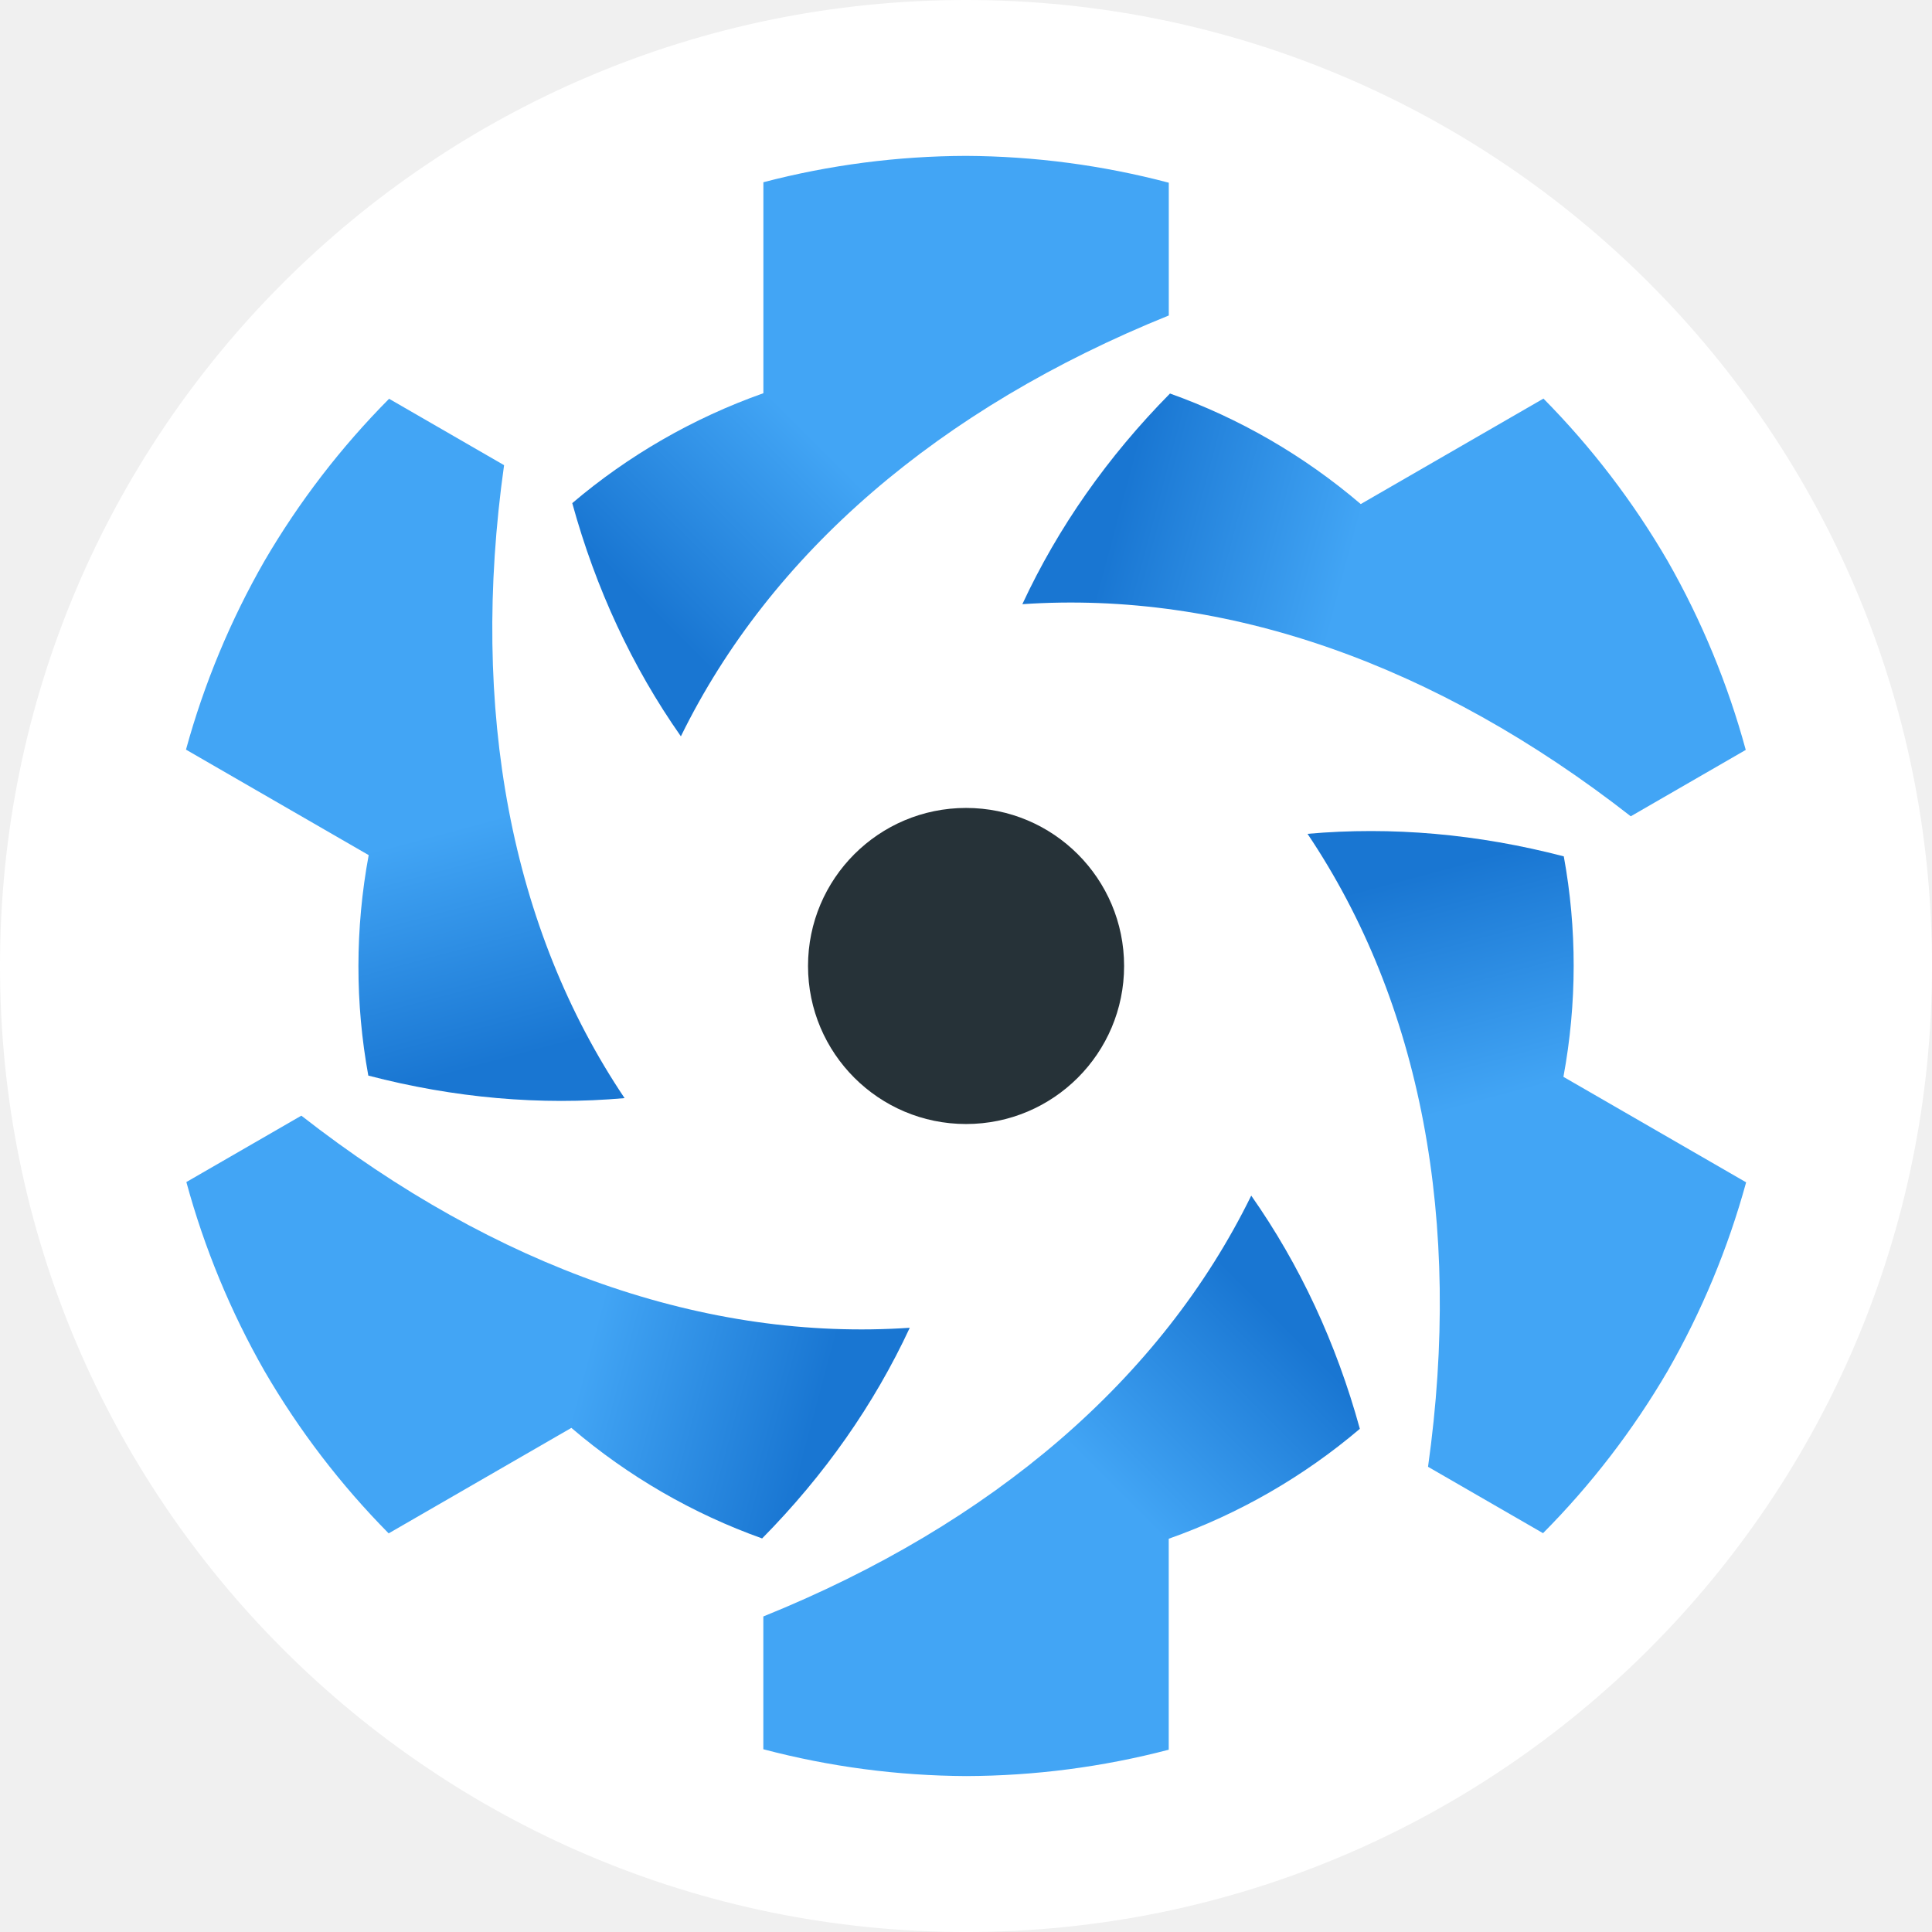
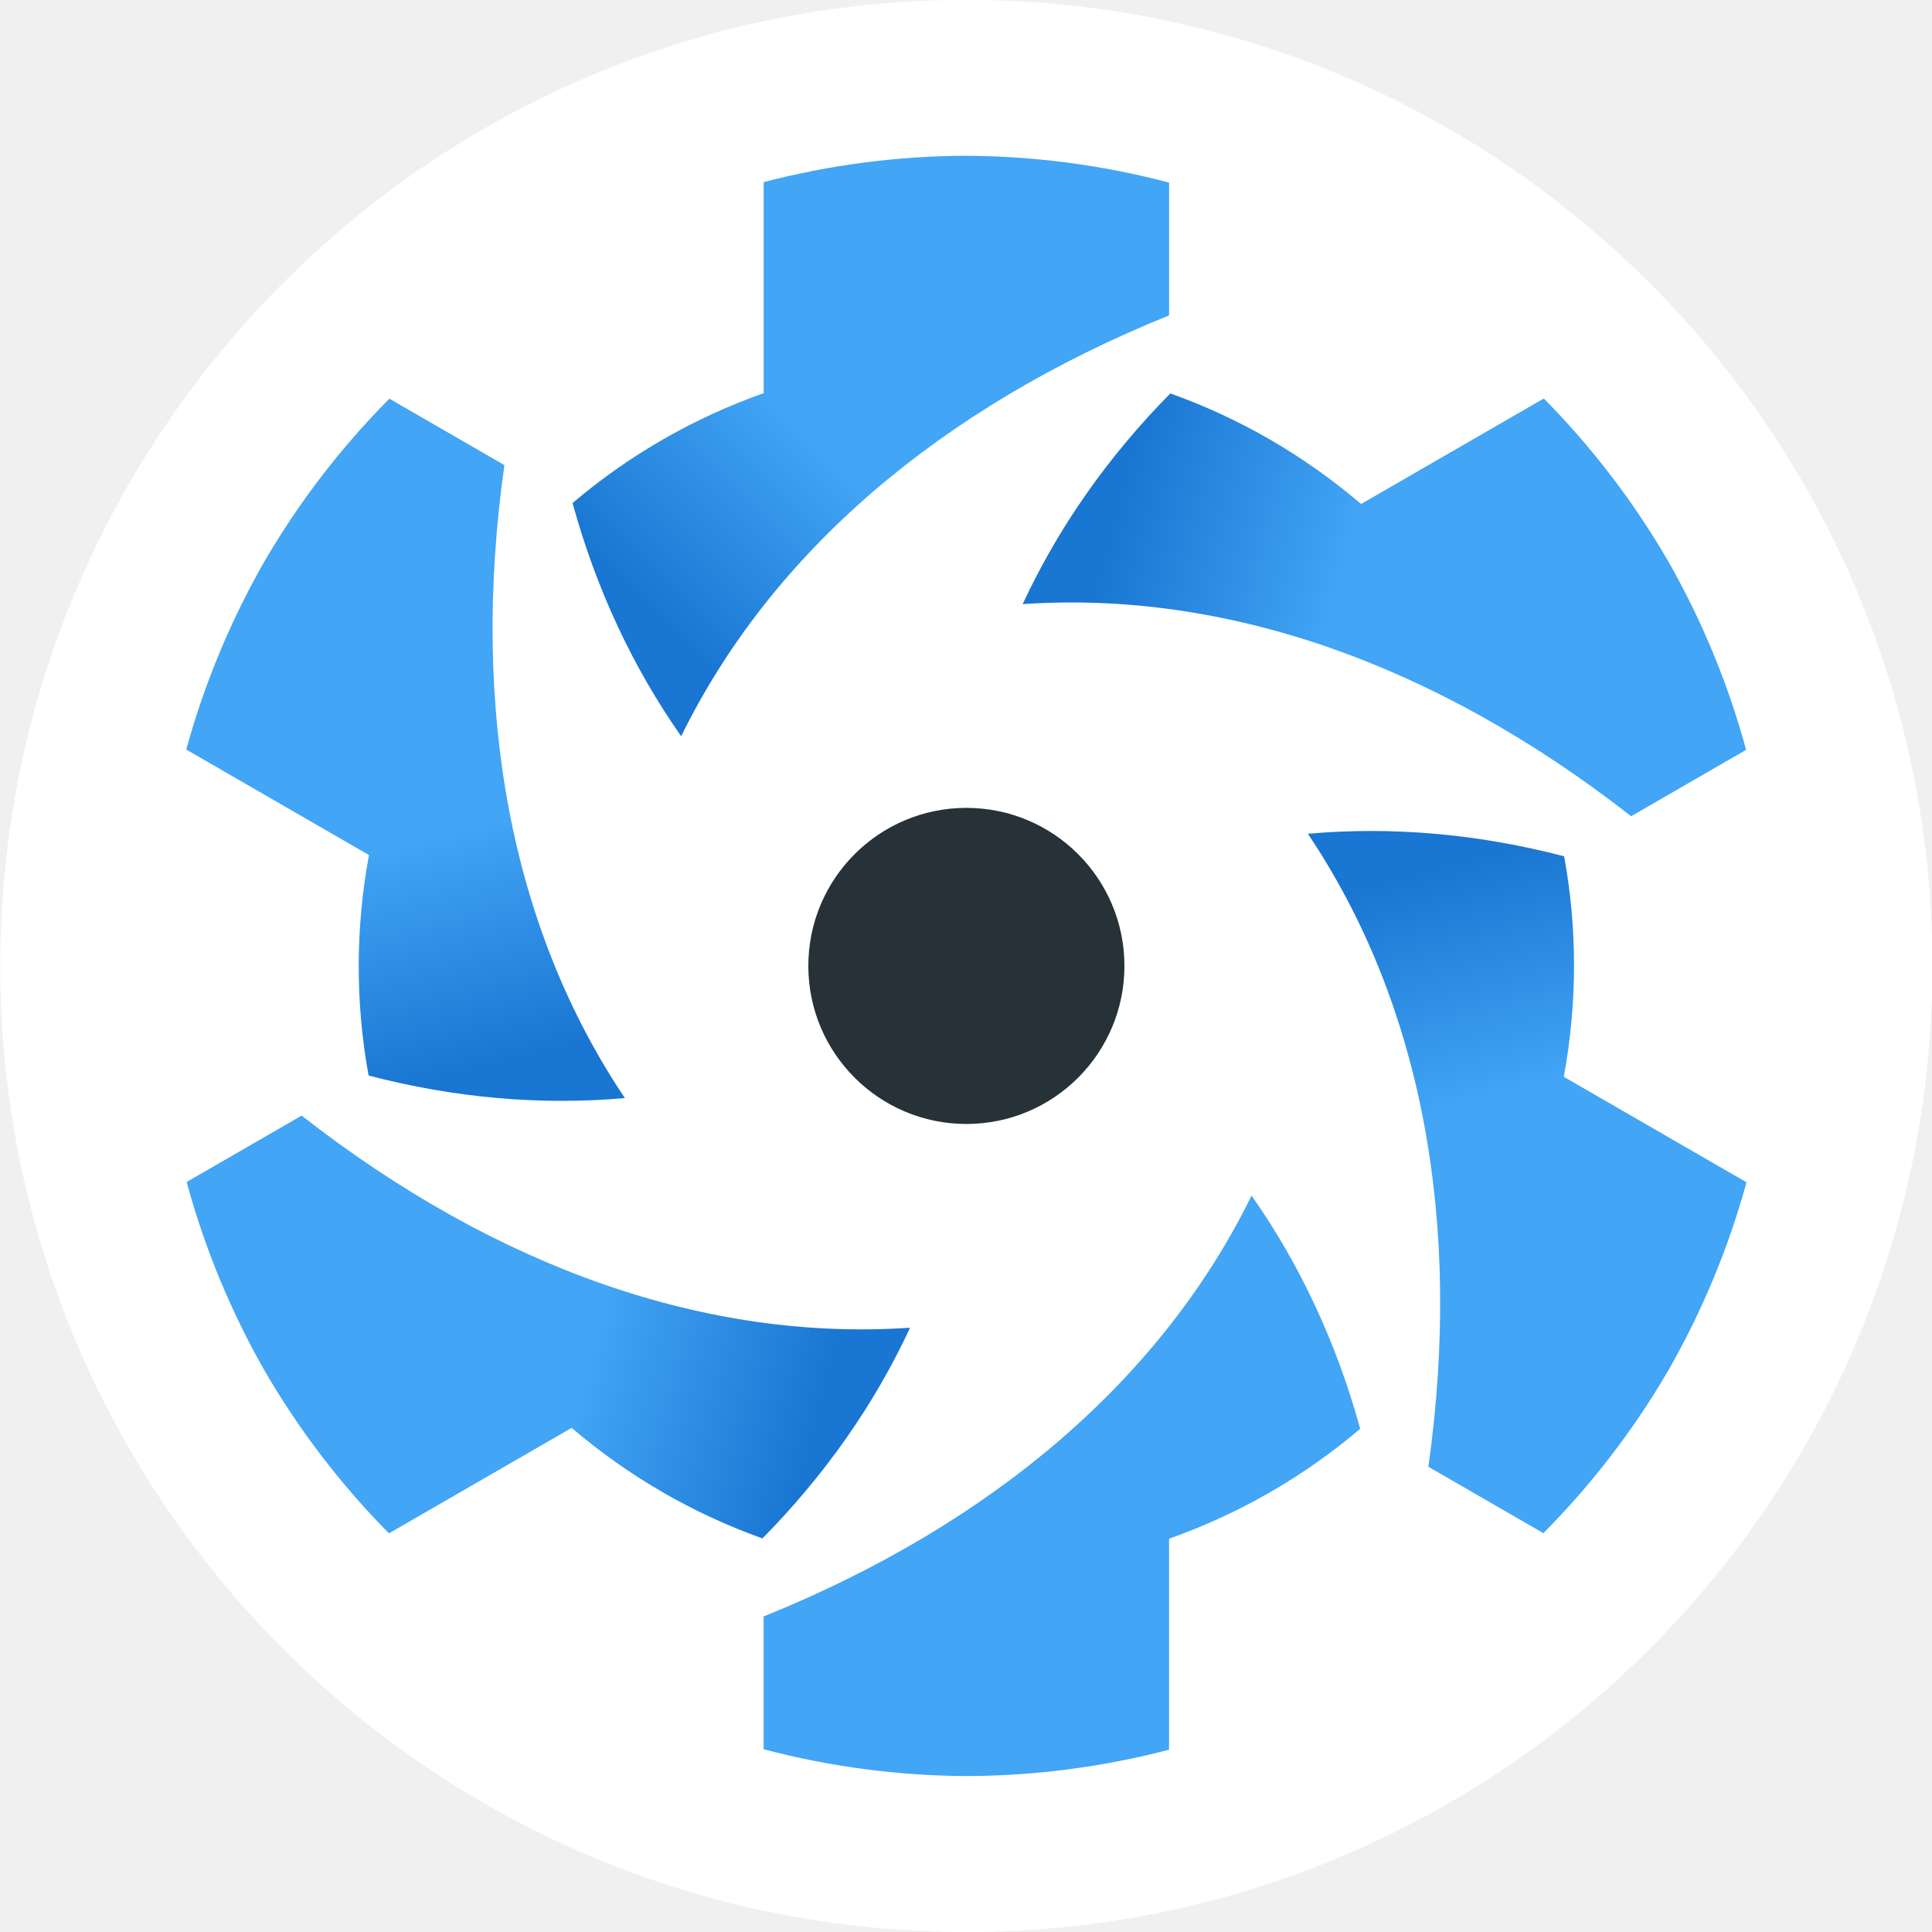
- <svg xmlns="http://www.w3.org/2000/svg" xmlns:xlink="http://www.w3.org/1999/xlink" version="1.1" id="svg4418" viewBox="0 0 50.843 50.843" height="14.349mm" width="14.349mm">
-   <defs id="defs4420">
-     <linearGradient y2="3392.949" x2="1218.037" y1="3186.665" x1="1424.321" gradientTransform="matrix(0.625,1.082532,-1.082532,0.625,11464.682,-5511.91)" gradientUnits="userSpaceOnUse" id="linearGradient12293" xlink:href="#linearGradient6328" />
-     <linearGradient id="linearGradient6328">
-       <stop style="stop-color:#42a5f5;stop-opacity:1" offset="0" id="stop6330" />
-       <stop style="stop-color:#1976d2;stop-opacity:1" offset="1" id="stop6332" />
+ <svg xmlns="http://www.w3.org/2000/svg" xmlns:xlink="http://www.w3.org/1999/xlink" viewBox="0 0 50.843 50.843" height="54.233" width="54.233">
+   <defs>
+     <linearGradient y2="3392.949" x2="1218.037" y1="3186.665" x1="1424.321" gradientTransform="rotate(60 10505.795 7172.75) scale(1.25)" gradientUnits="userSpaceOnUse" id="b" xlink:href="#a" />
+     <linearGradient id="a">
+       <stop offset="0" stop-color="#42a5f5" />
+       <stop offset="1" stop-color="#1976d2" />
    </linearGradient>
-     <linearGradient y2="3392.949" x2="1218.037" y1="3186.665" x1="1424.321" gradientTransform="matrix(-0.625,1.082532,-1.082532,-0.625,13485.586,-711.0059)" gradientUnits="userSpaceOnUse" id="linearGradient12295" xlink:href="#linearGradient6328" />
-     <linearGradient y2="3392.949" x2="1218.037" y1="3186.665" x1="1424.321" gradientTransform="matrix(-1.25,-1.200629e-8,1.200629e-8,-1.25,10338.333,3439.6)" gradientUnits="userSpaceOnUse" id="linearGradient12297" xlink:href="#linearGradient6328" />
-     <linearGradient y2="3392.949" x2="1218.037" y1="3186.665" x1="1424.321" gradientTransform="matrix(-0.625,-1.082532,1.082532,-0.625,5170.176,2789.302)" gradientUnits="userSpaceOnUse" id="linearGradient12299" xlink:href="#linearGradient6328" />
-     <linearGradient y2="3392.949" x2="1218.037" y1="3186.665" x1="1424.321" gradientTransform="matrix(0.625,-1.082532,1.082532,0.625,3149.272,-2011.602)" gradientUnits="userSpaceOnUse" id="linearGradient12301" xlink:href="#linearGradient6328" />
-     <linearGradient y2="3392.949" x2="1218.037" y1="3186.665" x1="1424.321" gradientTransform="matrix(1.25,0,0,1.25,6296.525,-6162.208)" gradientUnits="userSpaceOnUse" id="linearGradient12303" xlink:href="#linearGradient6328" />
+     <linearGradient y2="3392.949" x2="1218.037" y1="3186.665" x1="1424.321" gradientTransform="rotate(120 6948.043 3537.45) scale(1.25)" gradientUnits="userSpaceOnUse" id="c" xlink:href="#a" />
+     <linearGradient y2="3392.949" x2="1218.037" y1="3186.665" x1="1424.321" gradientTransform="translate(10338.333 3439.6) scale(1.25)" gradientUnits="userSpaceOnUse" id="d" xlink:href="#a" />
+     <linearGradient y2="3392.949" x2="1218.037" y1="3186.665" x1="1424.321" gradientTransform="rotate(-120 3390.29 -97.85) scale(1.25)" gradientUnits="userSpaceOnUse" id="e" xlink:href="#a" />
+     <linearGradient y2="3392.949" x2="1218.037" y1="3186.665" x1="1424.321" gradientTransform="rotate(-60 -167.462 -3733.15) scale(1.25)" gradientUnits="userSpaceOnUse" id="f" xlink:href="#a" />
+     <linearGradient y2="3392.949" x2="1218.037" y1="3186.665" x1="1424.321" gradientTransform="matrix(1.25 0 0 1.25 6296.525 -6162.208)" gradientUnits="userSpaceOnUse" id="g" xlink:href="#a" />
  </defs>
-   <g transform="translate(2.564585,-429.7976)" id="layer1">
-     <g transform="matrix(0.01711901,0,0,0.01711901,-119.5278,478.5227)" id="g8856">
-       <circle r="1485" cy="-1361.257" cx="8317.357" id="circle8858" style="opacity:1;fill:#ffffff;fill-opacity:1;stroke:none;stroke-width:50;stroke-linecap:square;stroke-linejoin:bevel;stroke-miterlimit:4;stroke-dasharray:none;stroke-opacity:1" />
-       <path style="opacity:1;fill:#263238;fill-opacity:1;stroke:none;stroke-width:10;stroke-linecap:square;stroke-linejoin:bevel;stroke-miterlimit:4;stroke-dasharray:none;stroke-opacity:1" d="m 8560.382,-1361.303 a 242.947,242.947 0 0 1 -242.947,242.948 242.947,242.947 0 0 1 -242.947,-242.948 242.947,242.947 0 0 1 242.947,-242.946 242.947,242.947 0 0 1 242.947,242.946 z" id="path8860" />
-       <path id="path8862" d="m 9395.876,-1984.028 a 1245.372,1245.372 0 0 0 -190.841,-249.497 l -280.862,162.156 c -87.542,-74.78 -187.035,-132.059 -293.241,-169.953 -95.887,97.177 -172.06,205.76 -226.967,323.849 312.641,-21.277 635.531,91.873 935.29,326.072 l 176.761,-102.053 a 1245.372,1245.372 0 0 0 -120.14,-290.573 z" clip-path="none" mask="none" style="fill:url(#linearGradient12293);fill-opacity:1" />
-       <path style="fill:url(#linearGradient12295);fill-opacity:1" mask="none" clip-path="none" d="m 9395.947,-738.704 a 1245.372,1245.372 0 0 0 120.65,-290.022 l -280.862,-162.156 c 20.99,-113.203 20.849,-228.006 0.563,-338.93 -132.101,-34.452 -264.224,-46.128 -393.945,-34.635 174.747,260.116 238.202,596.322 185.258,973.021 l 176.761,102.053 a 1245.372,1245.372 0 0 0 191.574,-249.331 z" id="path8864" />
-       <path id="path8866" d="m 8317.501,-115.98 a 1245.372,1245.372 0 0 0 311.492,-40.525 l 0,-324.311 c 108.532,-38.424 207.884,-95.948 293.804,-168.978 -36.214,-131.629 -92.164,-251.889 -166.978,-358.484 -137.894,281.394 -397.33,504.45 -750.032,646.949 l 0,204.106 a 1245.372,1245.372 0 0 0 311.714,41.243 z" clip-path="none" mask="none" style="fill:url(#linearGradient12297);fill-opacity:1" />
-       <path style="fill:url(#linearGradient12299);fill-opacity:1" mask="none" clip-path="none" d="m 7238.983,-738.579 a 1245.372,1245.372 0 0 0 190.841,249.497 l 280.862,-162.156 c 87.542,74.78 187.035,132.059 293.241,169.953 95.887,-97.177 172.06,-205.76 226.967,-323.849 -312.641,21.277 -635.531,-91.873 -935.29,-326.072 l -176.761,102.053 a 1245.372,1245.372 0 0 0 120.14,290.573 z" id="path8868" />
-       <path id="path8870" d="m 7238.911,-1983.903 a 1245.372,1245.372 0 0 0 -120.65,290.022 l 280.862,162.156 c -20.99,113.204 -20.849,228.006 -0.563,338.93 132.101,34.452 264.224,46.128 393.945,34.635 -174.747,-260.116 -238.202,-596.322 -185.258,-973.021 l -176.761,-102.053 a 1245.372,1245.372 0 0 0 -191.574,249.331 z" clip-path="none" mask="none" style="fill:url(#linearGradient12301);fill-opacity:1" />
-       <path style="fill:url(#linearGradient12303);fill-opacity:1" mask="none" clip-path="none" d="m 8317.357,-2606.628 a 1245.372,1245.372 0 0 0 -311.491,40.525 l -1e-4,324.311 c -108.532,38.424 -207.884,95.948 -293.804,168.978 36.214,131.629 92.164,251.889 166.978,358.484 137.894,-281.394 397.33,-504.45 750.032,-646.949 l 1e-4,-204.106 a 1245.372,1245.372 0 0 0 -311.714,-41.243 z" id="path8872" />
-     </g>
+   <g transform="matrix(.01712 0 0 .01712 -116.963 48.725)">
+     <circle r="1485" cy="-1361.257" cx="8317.357" fill="#fff" />
+     <path d="M8560.382-1361.303a242.947 242.947 0 0 1-242.947 242.948 242.947 242.947 0 0 1-242.947-242.948 242.947 242.947 0 0 1 242.947-242.946 242.947 242.947 0 0 1 242.947 242.946z" fill="#263238" />
+     <path d="M9395.876-1984.028a1245.372 1245.372 0 0 0-190.842-249.497l-280.862 162.156c-87.542-74.78-187.035-132.06-293.24-169.953-95.887 97.176-172.06 205.76-226.968 323.849 312.641-21.278 635.532 91.872 935.29 326.072l176.761-102.054a1245.372 1245.372 0 0 0-120.14-290.573z" fill="url(#b)" />
+     <path d="M9395.947-738.704a1245.372 1245.372 0 0 0 120.65-290.022l-280.861-162.156c20.99-113.203 20.848-228.006.563-338.93-132.101-34.452-264.224-46.128-393.945-34.635 174.747 260.117 238.202 596.323 185.258 973.02l176.761 102.054a1245.372 1245.372 0 0 0 191.574-249.33z" fill="url(#c)" />
+     <path d="M8317.501-115.98a1245.372 1245.372 0 0 0 311.492-40.525v-324.31c108.532-38.425 207.883-95.948 293.803-168.978-36.214-131.63-92.163-251.89-166.977-358.484-137.894 281.394-397.33 504.45-750.032 646.949v204.106a1245.372 1245.372 0 0 0 311.714 41.242z" fill="url(#d)" />
+     <path d="M7238.983-738.58a1245.372 1245.372 0 0 0 190.841 249.498l280.862-162.156c87.542 74.78 187.035 132.059 293.24 169.953 95.887-97.177 172.06-205.76 226.968-323.849-312.641 21.277-635.531-91.872-935.29-326.072l-176.761 102.053a1245.372 1245.372 0 0 0 120.14 290.574z" fill="url(#e)" />
+     <path d="M7238.91-1983.903a1245.372 1245.372 0 0 0-120.65 290.022l280.862 162.155c-20.99 113.204-20.848 228.007-.563 338.93 132.101 34.453 264.224 46.129 393.945 34.636-174.747-260.117-238.201-596.323-185.258-973.021l-176.761-102.053a1245.372 1245.372 0 0 0-191.574 249.33z" fill="url(#f)" />
+     <path d="M8317.357-2606.628a1245.372 1245.372 0 0 0-311.491 40.525v324.311c-108.532 38.424-207.884 95.948-293.804 168.978 36.214 131.629 92.164 251.889 166.977 358.484 137.895-281.394 397.33-504.45 750.032-646.949v-204.106a1245.372 1245.372 0 0 0-311.714-41.243z" fill="url(#g)" />
  </g>
</svg>
